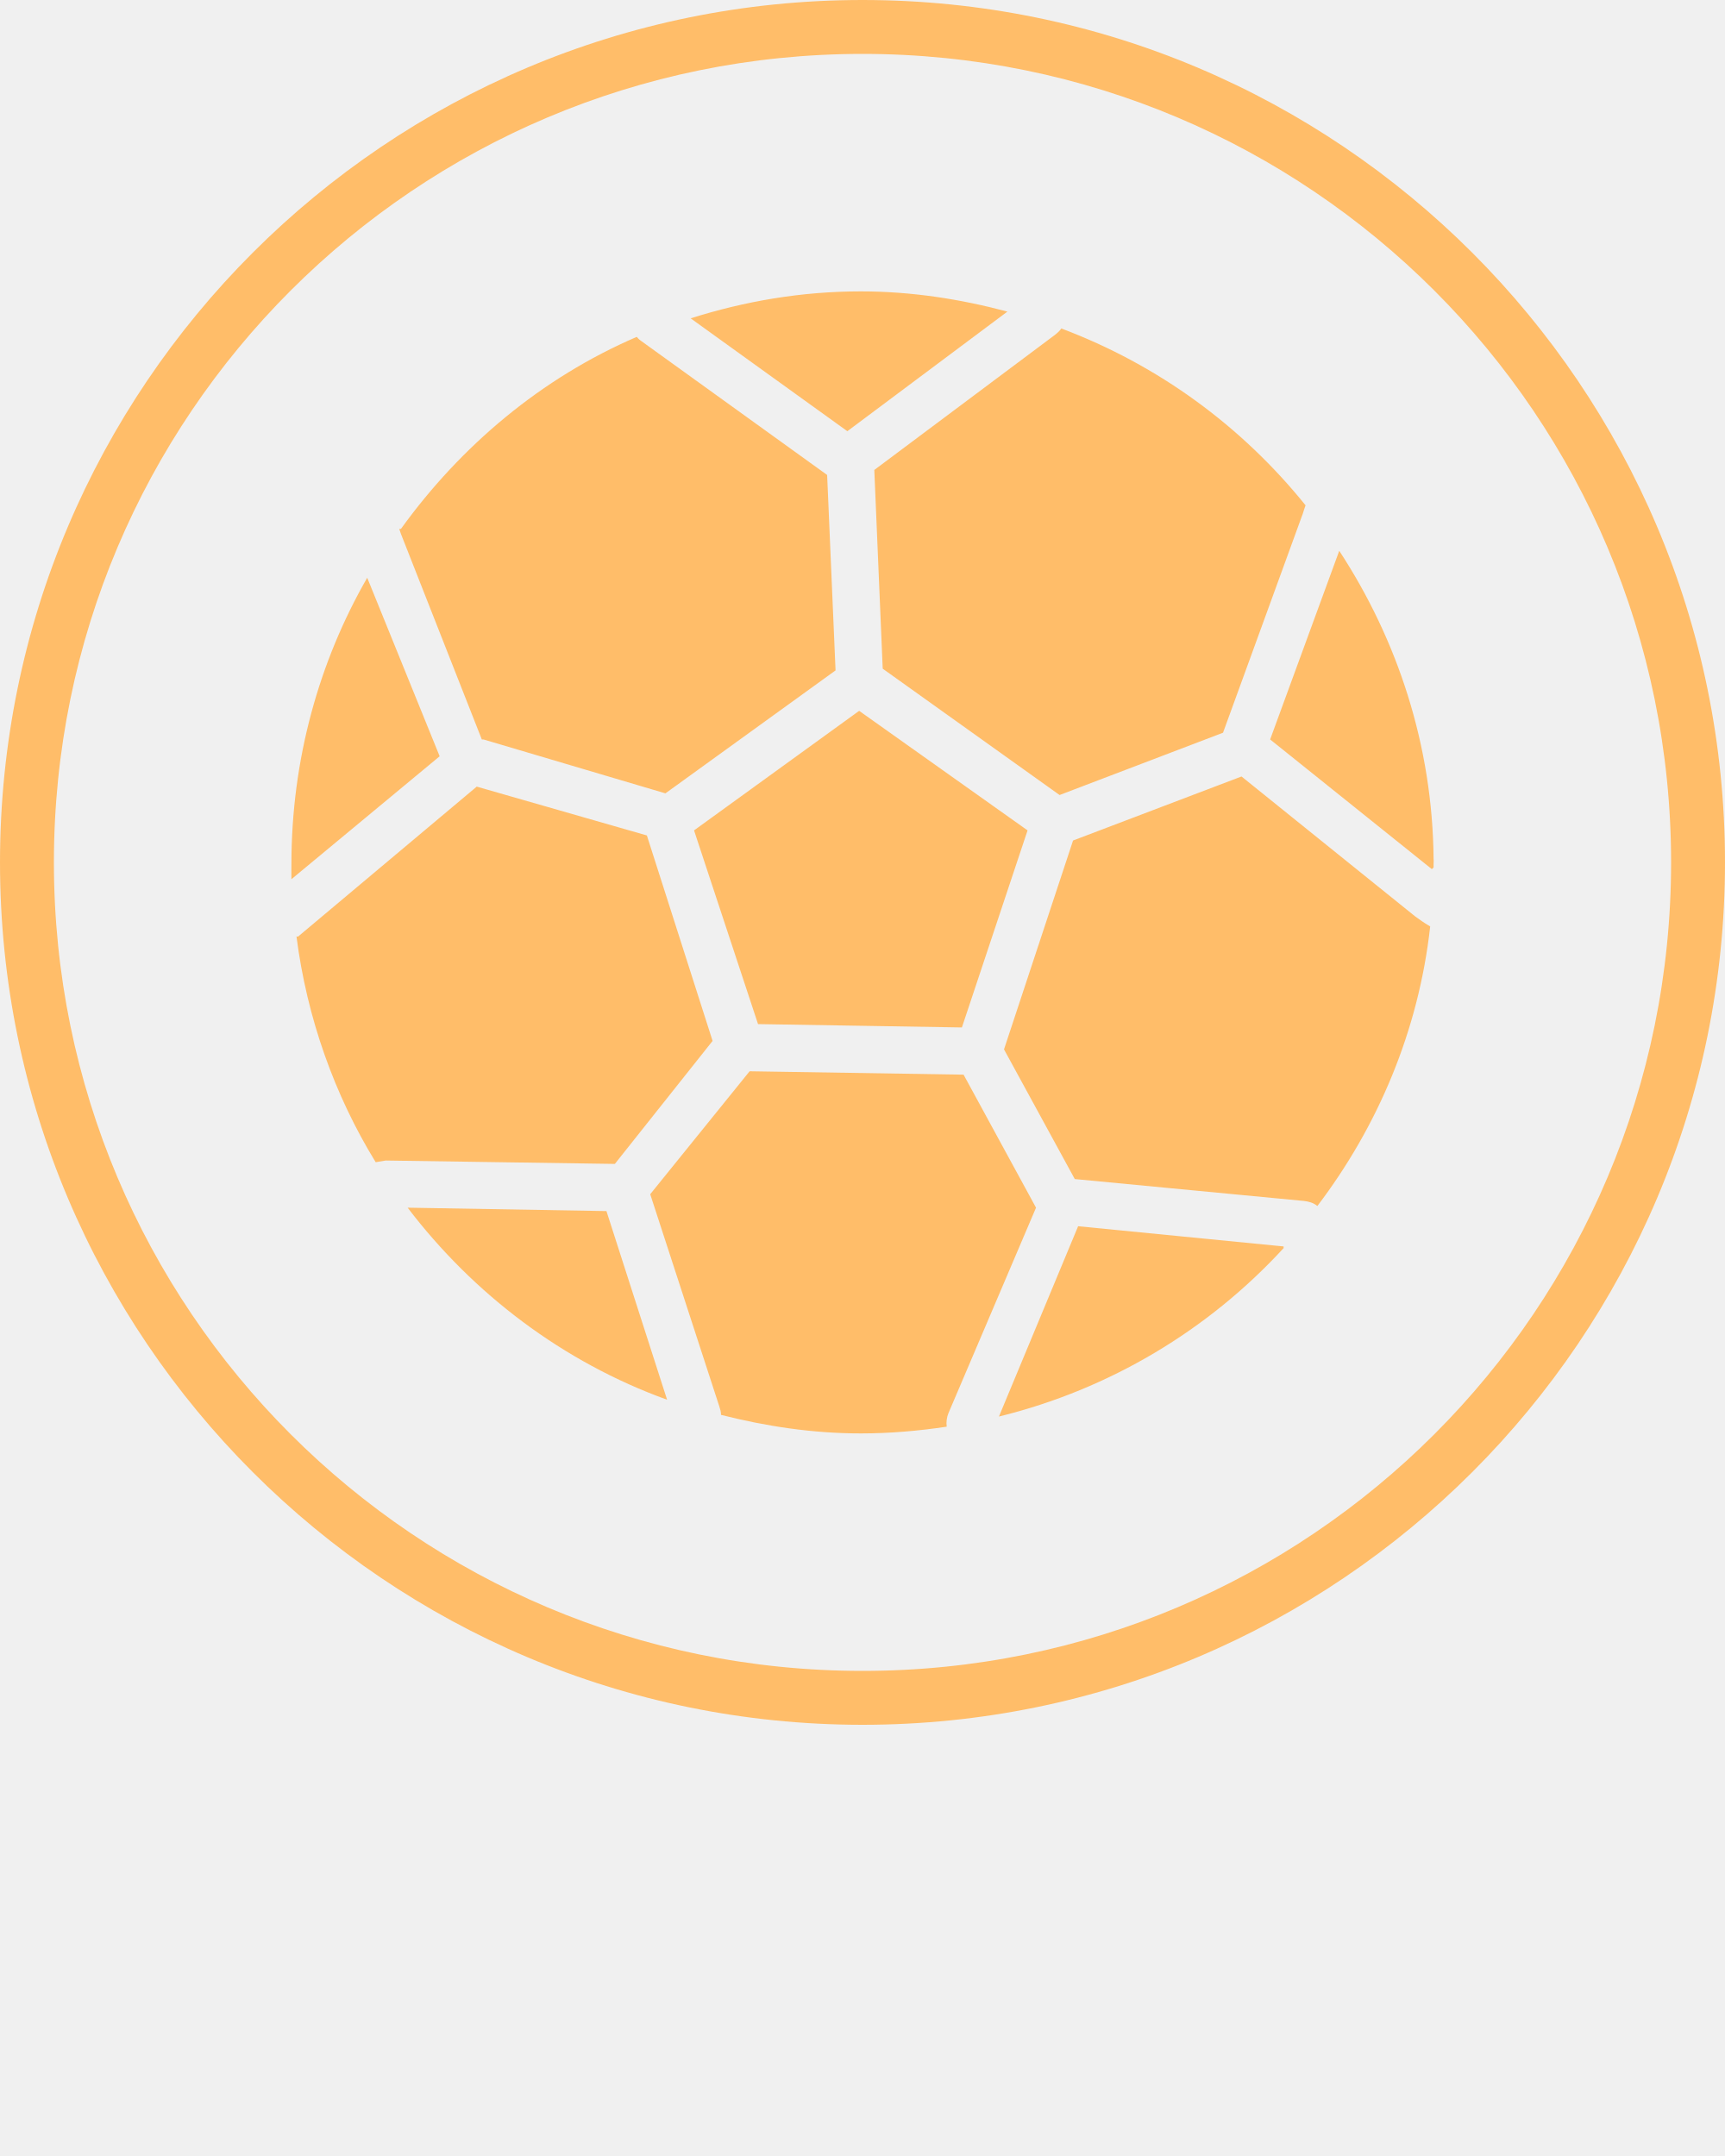
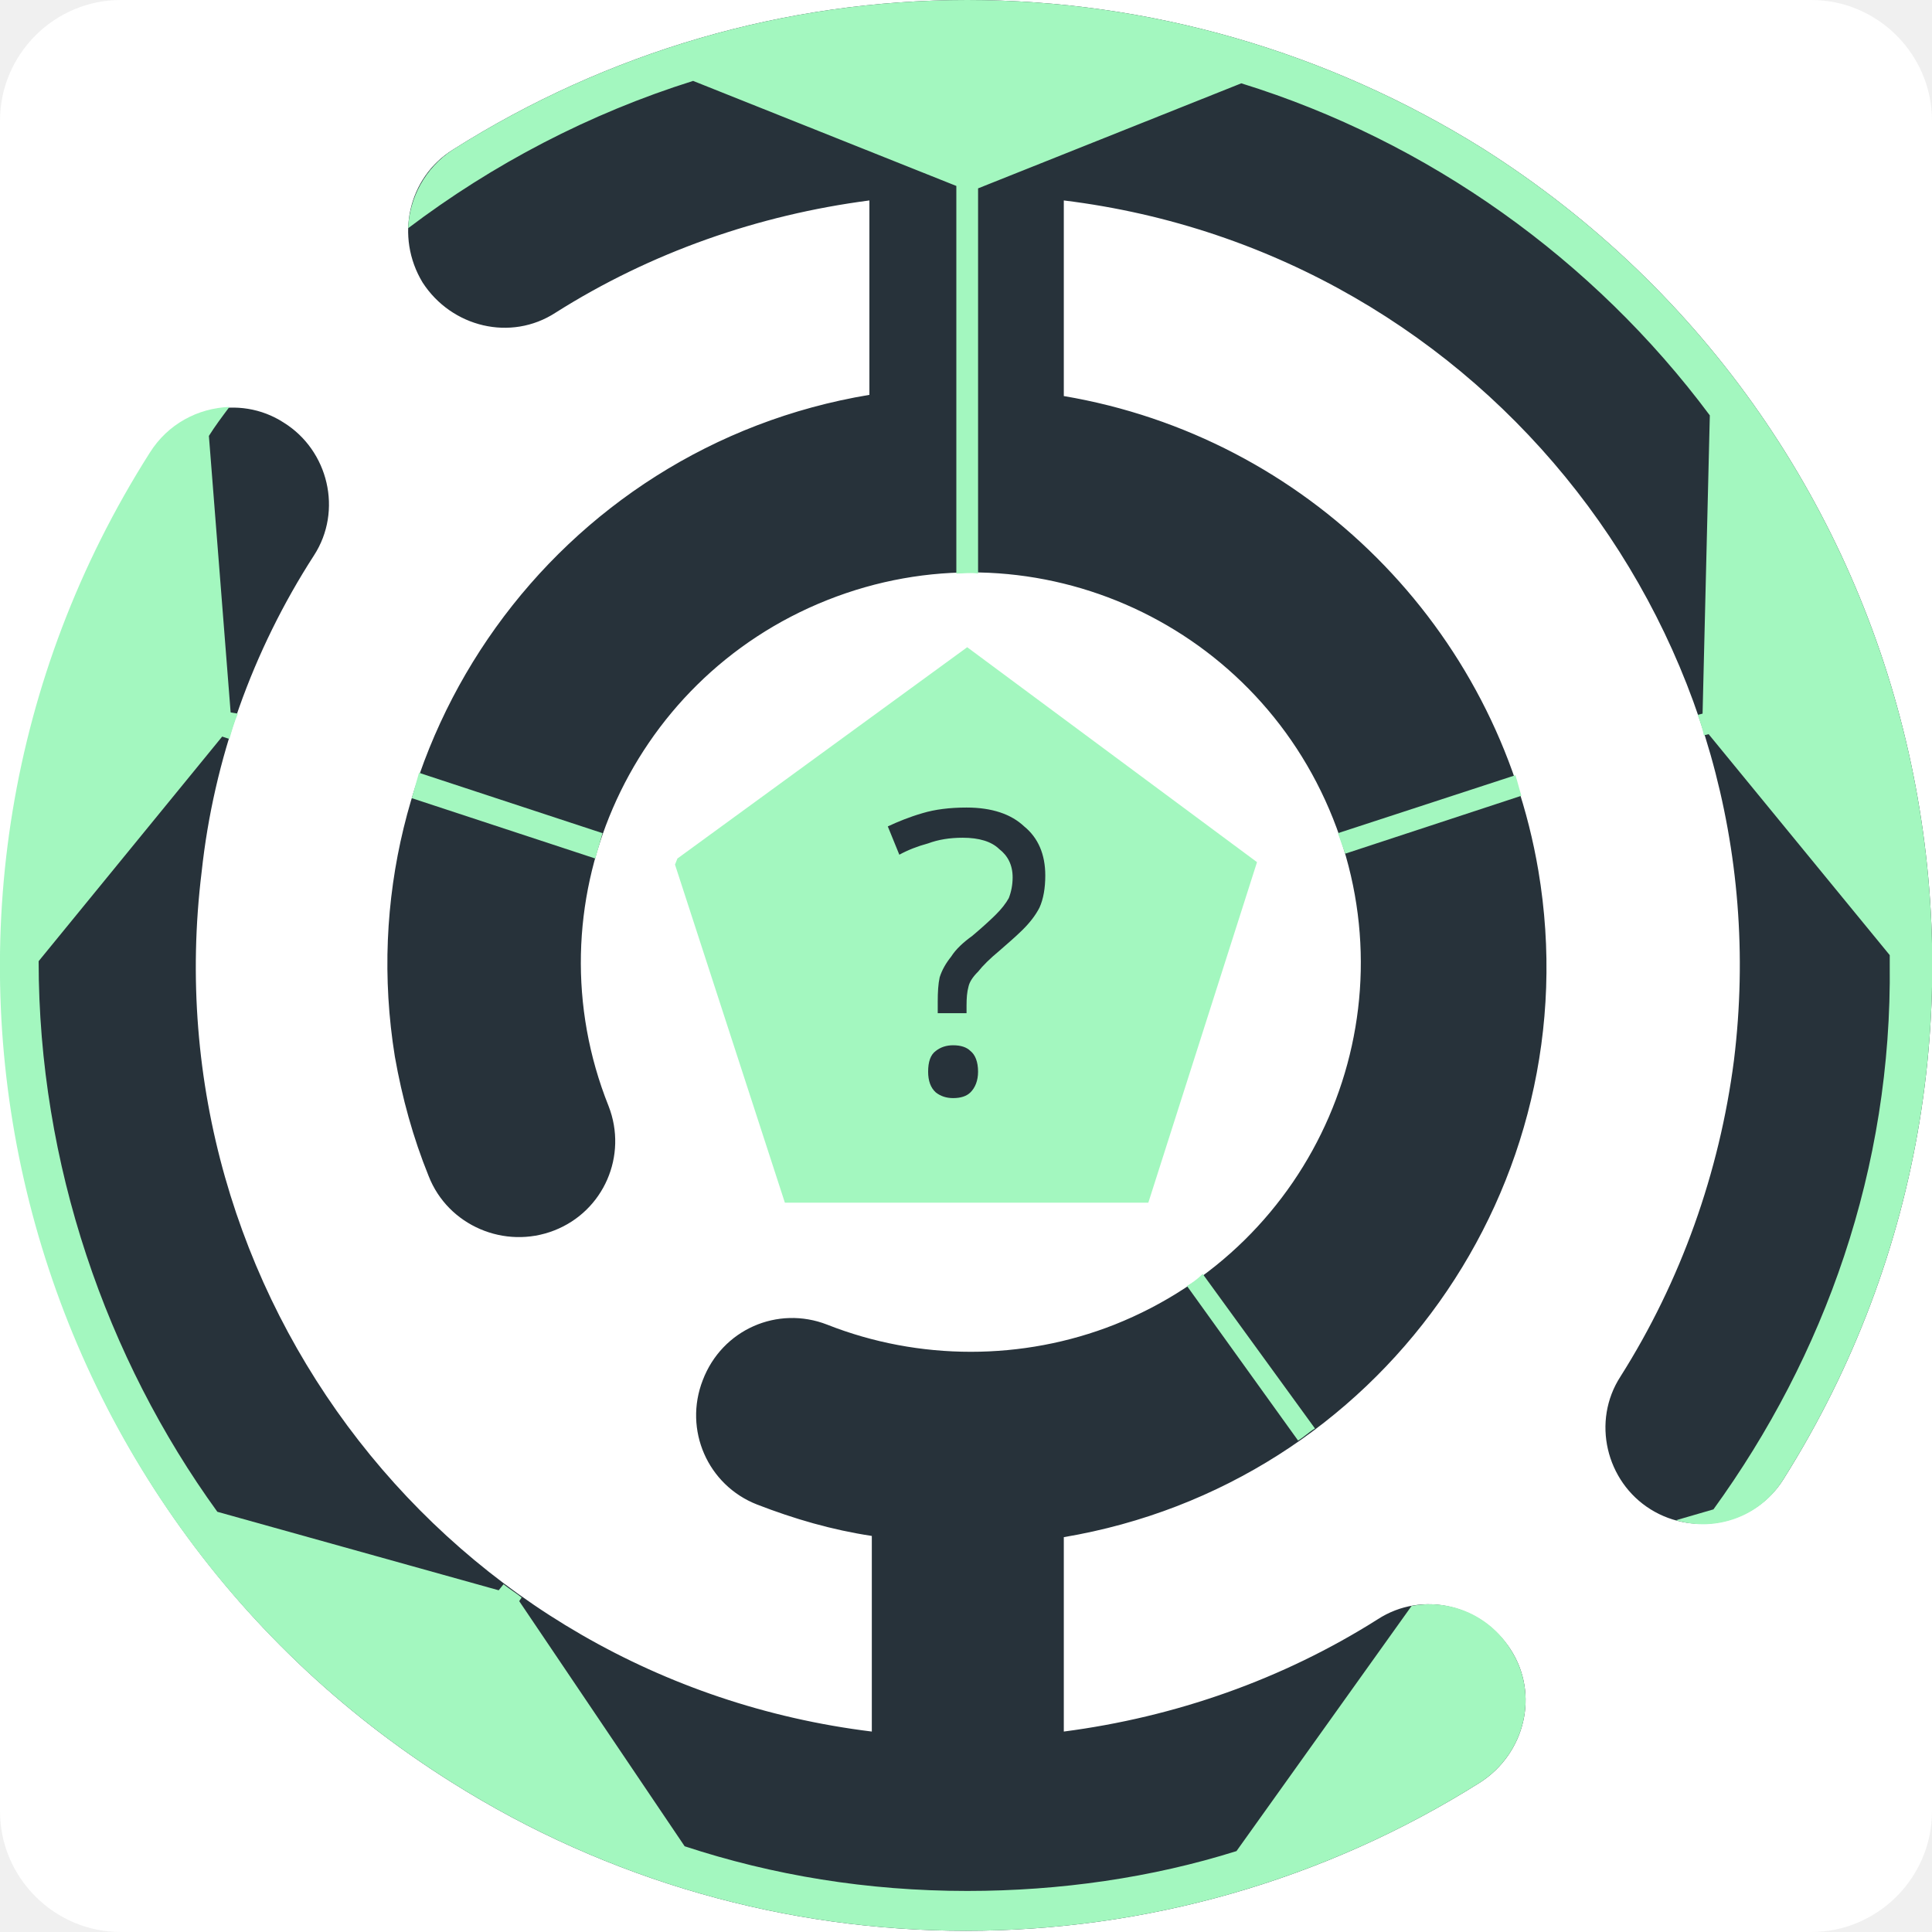
- <svg xmlns="http://www.w3.org/2000/svg" viewBox="0 0 32 40" version="1.1" x="0px" y="0px">
-   <g transform="translate(0,-1020.362)">
-     <path style="text-indent:0;text-transform:none;direction:ltr;block-progression:tb;baseline-shift:baseline;color:#ffbd69;enable-background:accumulate;" d="M 16 0 C 7.169 0 -1.1564823e-018 7.169 0 16 C 0 24.831 7.169 32 16 32 C 24.831 32 32 24.831 32 16 C 32 7.169 24.831 0 16 0 z M 16 1 C 24.29 1 31 7.71 31 16 C 31 24.29 24.29 31 16 31 C 7.71 31 1 24.29 1 16 C 1 7.71 7.71 1 16 1 z M 15.969 5.406 C 14.862 5.406 13.814 5.589 12.812 5.906 L 15.719 8 L 18.688 5.781 C 17.818 5.549 16.91 5.406 15.969 5.406 z M 19.688 6.094 C 19.659 6.141 19.606 6.185 19.562 6.219 L 16.219 8.719 L 16.375 12.406 L 19.656 14.75 L 22.688 13.594 L 24.156 9.562 C 24.171 9.53 24.172 9.506 24.219 9.375 C 23.034 7.905 21.484 6.769 19.688 6.094 z M 11.812 6.25 C 10.045 7.011 8.552 8.268 7.438 9.812 L 7.406 9.812 L 7.438 9.906 L 8.938 13.719 L 8.969 13.719 L 12.344 14.719 L 15.5 12.438 L 15.344 8.812 L 11.875 6.312 C 11.851 6.295 11.833 6.273 11.812 6.25 z M 24.844 10.219 L 23.562 13.719 L 26.562 16.125 L 26.594 16.094 C 26.594 16.074 26.594 16.051 26.594 16.031 C 26.594 16.004 26.599 15.963 26.594 15.938 C 26.577 13.832 25.923 11.867 24.844 10.219 z M 6.812 10.719 C 5.914 12.281 5.406 14.104 5.406 16.031 C 5.406 16.128 5.404 16.216 5.406 16.312 L 8.156 14.031 L 6.812 10.719 z M 15.938 13.188 L 12.875 15.406 L 14.062 19 L 17.844 19.062 L 19.062 15.406 L 15.938 13.188 z M 23.031 14.406 L 19.906 15.594 L 18.625 19.469 L 19.938 21.875 L 24.188 22.281 C 24.278 22.291 24.368 22.316 24.438 22.375 C 25.559 20.898 26.316 19.125 26.531 17.188 C 26.399 17.11 26.341 17.065 26.25 17 L 23.031 14.406 z M 8.844 14.594 L 5.531 17.375 C 5.522 17.385 5.509 17.368 5.5 17.375 C 5.694 18.887 6.207 20.321 6.969 21.562 L 7.156 21.531 L 11.406 21.594 L 13.219 19.312 L 12 15.5 L 8.844 14.594 z M 13.906 19.875 L 12.062 22.156 L 13.344 26.094 C 13.36 26.144 13.377 26.197 13.375 26.25 C 14.208 26.461 15.069 26.594 15.969 26.594 C 16.509 26.594 17.044 26.547 17.562 26.469 C 17.55 26.389 17.563 26.293 17.594 26.219 L 19.219 22.406 L 17.875 19.938 L 13.906 19.875 z M 7.562 22.406 C 8.783 24.009 10.445 25.271 12.375 25.969 L 11.25 22.469 L 7.562 22.406 z M 20 22.75 L 18.531 26.281 C 20.595 25.773 22.419 24.672 23.812 23.156 L 23.812 23.125 L 20 22.75 z " transform="translate(-5e-7,1020.362)" fill="#ffbd69" fill-opacity="1" stroke="none" marker="none" visibility="visible" display="inline" overflow="visible" />
+ <svg xmlns="http://www.w3.org/2000/svg" version="1.1" x="0px" y="0px" viewBox="0 0 16 16" style="enable-background:new 0 0 16 16;" xml:space="preserve">
+   <style type="text/css">
+ 	.st0{fill:#FFFFFF;}
+ 	.st1{fill:#27323A;}
+ 	.st2{fill:#A3F7BF;}
+ 	.st3{font-family:'MyriadPro-Regular';}
+ 	.st4{font-size:3.265px;}
+ </style>
+   <g id="Layer_2">
+     <path class="st0" d="M15,16H1c-0.55,0-1-0.45-1-1V1c0-0.55,0.45-1,1-1h14c0.55,0,1,0.45,1,1v14C16,15.55,15.55,16,15,16z" />
+   </g>
+   <g id="Layer_1">
+     <g>
+       <path class="st1" d="M8.01,0C6.5,0,5.03,0.43,3.75,1.24C3.38,1.47,3.27,1.96,3.5,2.34c0.24,0.37,0.73,0.49,1.1,0.25    c0.79-0.5,1.68-0.81,2.6-0.93v1.61C4.61,3.7,2.85,6.15,3.27,8.75c0.06,0.34,0.15,0.67,0.28,0.99c0.16,0.41,0.63,0.61,1.04,0.45    c0.41-0.16,0.61-0.62,0.45-1.03C4.38,7.51,5.19,5.63,6.85,4.97s3.53,0.15,4.19,1.81c0.66,1.66-0.15,3.53-1.81,4.19    c-0.76,0.3-1.62,0.3-2.38,0c-0.41-0.16-0.87,0.04-1.03,0.46c-0.16,0.41,0.04,0.87,0.45,1.03c0.31,0.12,0.62,0.21,0.95,0.26v1.62    c-3.5-0.43-5.98-3.62-5.55-7.12C1.77,6.29,2.09,5.39,2.6,4.6c0.24-0.37,0.12-0.87-0.25-1.1c-0.37-0.24-0.87-0.12-1.1,0.25    C-1.11,7.48,0,12.41,3.74,14.76c2.6,1.64,5.92,1.64,8.52,0c0.37-0.24,0.49-0.73,0.25-1.1c-0.24-0.37-0.73-0.49-1.1-0.25l0,0    c-0.79,0.5-1.68,0.81-2.6,0.93v-1.61c2.61-0.44,4.37-2.91,3.93-5.52c-0.34-2.01-1.92-3.59-3.93-3.93V1.66    c3.5,0.43,5.98,3.62,5.55,7.12c-0.12,0.93-0.44,1.83-0.94,2.62c-0.24,0.37-0.12,0.87,0.25,1.1s0.87,0.12,1.1-0.25    c2.35-3.73,1.24-8.66-2.49-11.02C11,0.43,9.52,0,8.01,0z" />
+     </g>
+     <g>
+       <path class="st2" d="M1.84,6.1L1.9,6.12c0.02-0.07,0.04-0.14,0.07-0.21L1.91,5.9L1.73,3.61C1.78,3.53,1.84,3.45,1.9,3.37    C1.64,3.38,1.39,3.51,1.24,3.75C-1.13,7.48,0,12.41,3.74,14.76c2.6,1.64,5.92,1.64,8.52,0c0.37-0.24,0.49-0.73,0.25-1.1    c-0.18-0.29-0.51-0.42-0.82-0.36l-1.45,2.03c-0.7,0.22-1.46,0.33-2.23,0.33c-0.83,0-1.61-0.13-2.34-0.37L4.3,13.26l0.02-0.03    c-0.05-0.04-0.1-0.07-0.15-0.11l-0.04,0.05L1.8,12.52c-0.92-1.27-1.48-2.88-1.48-4.56" />
+       <path class="st2" d="M9.83,10.65l0.92,1.28c0.05-0.03,0.09-0.07,0.14-0.1l-0.93-1.28C9.92,10.59,9.88,10.62,9.83,10.65z" />
+       <path class="st2" d="M4.93,7.11C4.95,7.04,4.97,6.97,4.99,6.9l-1.52-0.5C3.45,6.47,3.43,6.54,3.41,6.61L4.93,7.11z" />
+       <path class="st2" d="M11.08,6.9c0.02,0.06,0.04,0.11,0.06,0.17l1.46-0.48c-0.02-0.06-0.03-0.11-0.05-0.17L11.08,6.9z" />
+       <path class="st2" d="M14.77,12.25c2.35-3.73,1.24-8.66-2.49-11.02C11,0.43,9.52,0,8.01,0C6.5,0,5.03,0.43,3.75,1.24    c-0.23,0.15-0.36,0.4-0.37,0.65c0.7-0.53,1.5-0.95,2.36-1.22l2.18,0.87v3.21c0.06,0,0.12-0.01,0.18,0V1.56l2.18-0.87    c1.55,0.48,2.92,1.46,3.88,2.75L14.1,5.91l-0.04,0.01c0.02,0.06,0.04,0.11,0.05,0.17l0.04-0.01l1.5,1.83c0,0.02,0,0.06,0,0.07    c0.02,1.7-0.54,3.25-1.46,4.52l-0.31,0.09C14.21,12.69,14.58,12.56,14.77,12.25z" />
+     </g>
+     <polyline class="st2" points="5.61,7.11 8.01,5.36 10.41,7.14 9.51,9.96 9.46,9.96 6.55,9.96 6.5,9.96 5.59,7.16  " />
+     <text transform="matrix(1.0179 0 0 1 7.3047 9.0471)" class="st1 st3 st4">?</text>
  </g>
</svg>
